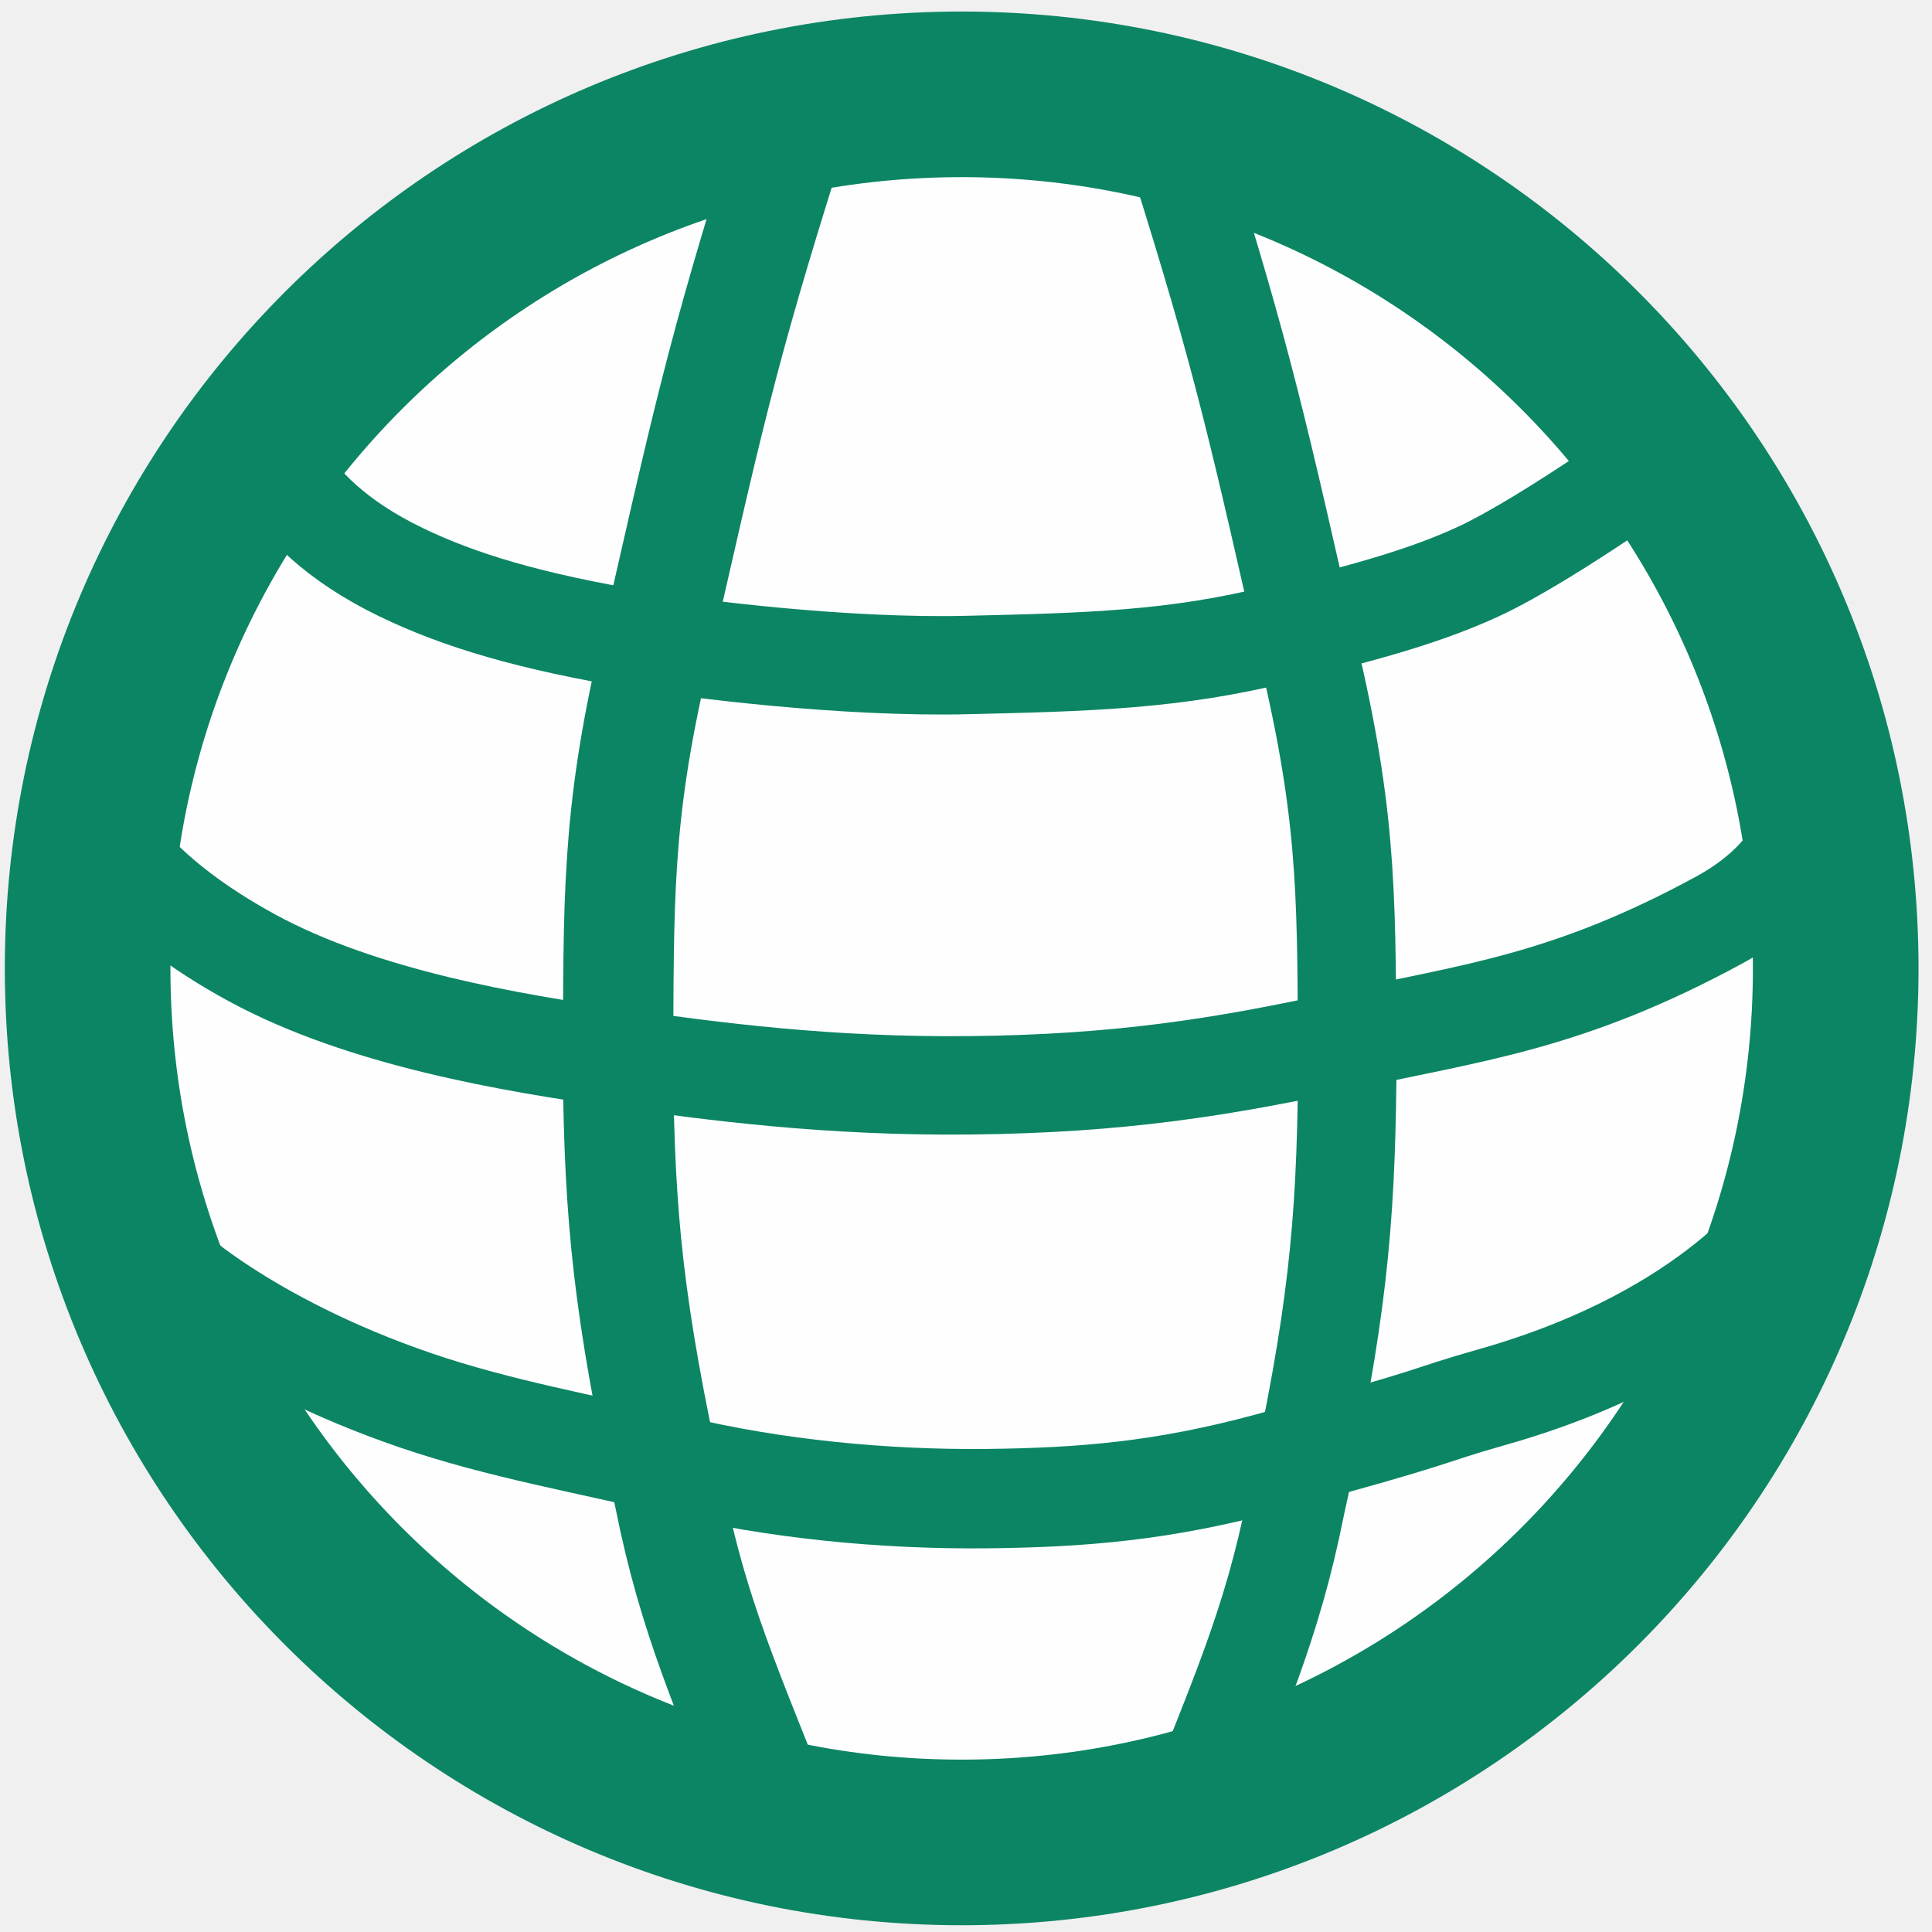
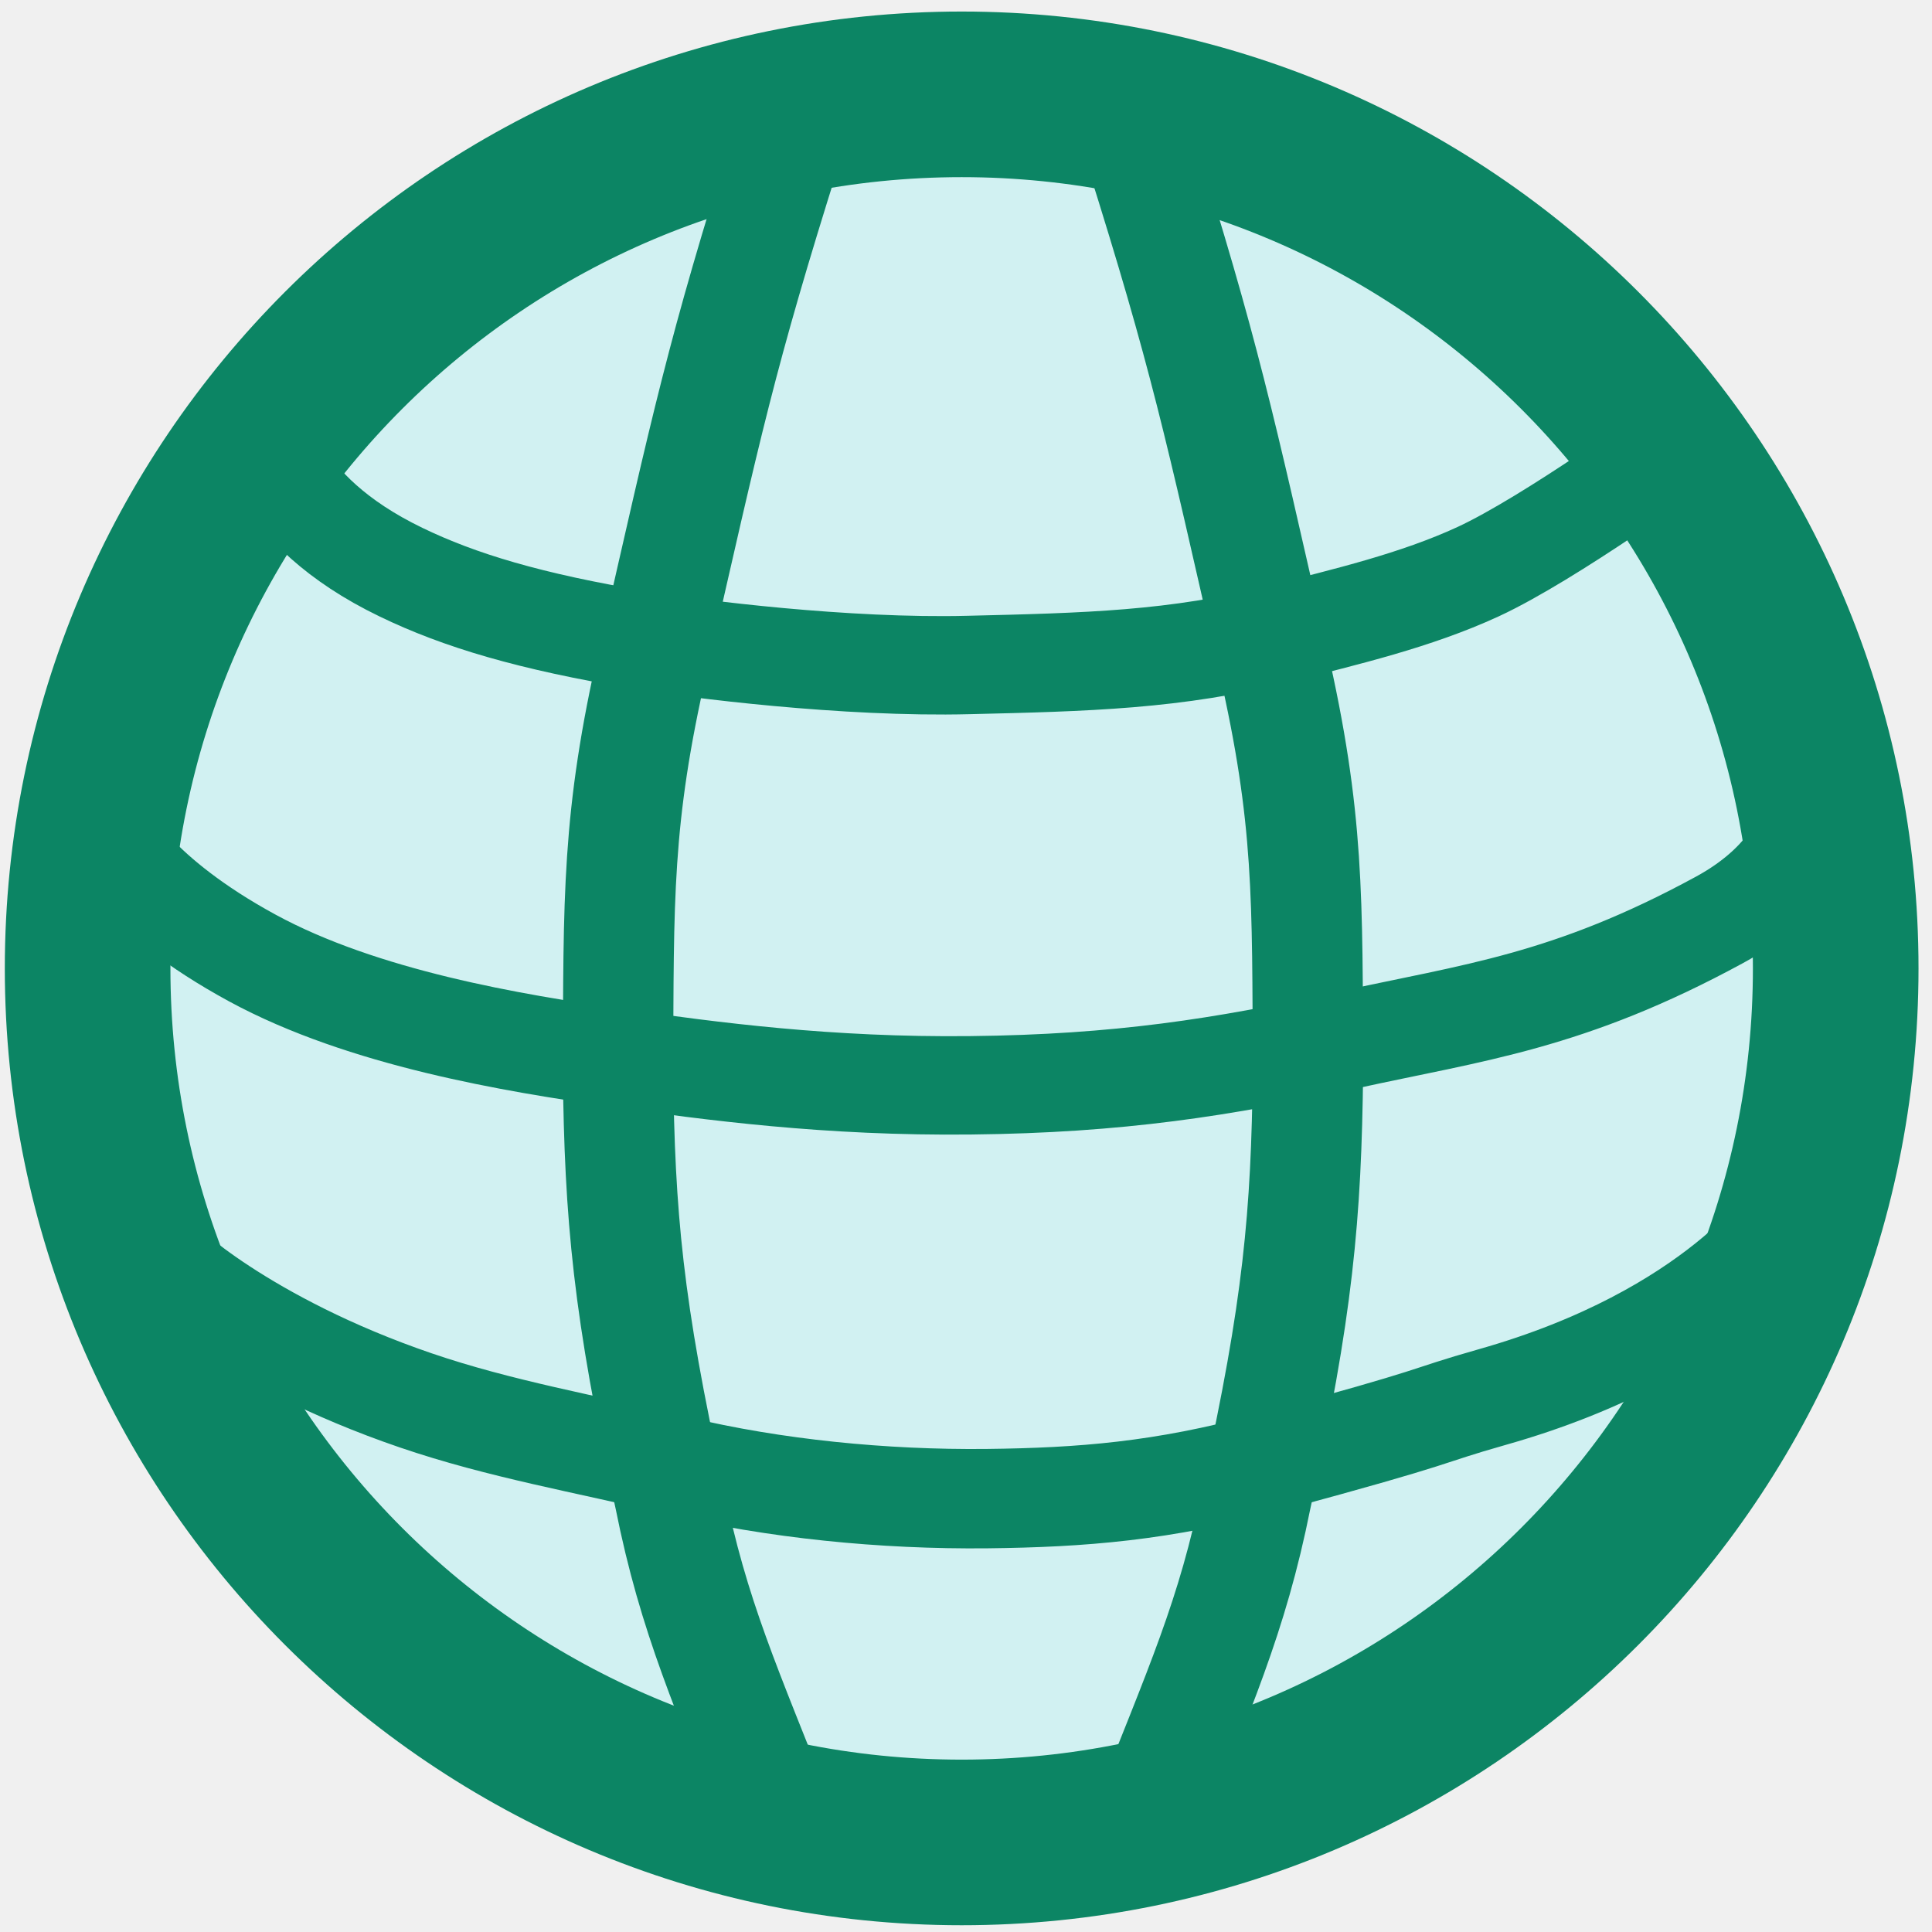
<svg xmlns="http://www.w3.org/2000/svg" width="16" height="16" id="svg5178" version="1.1">
  <defs id="defs5180" />
  <g id="layer1">
-     <path style="fill:#ffffff;fill-opacity:0.941;fill-rule:nonzero;stroke:#0c8564;stroke-width:1.8;stroke-linecap:square;stroke-linejoin:bevel;stroke-miterlimit:4;stroke-opacity:1;stroke-dasharray:none;stroke-dashoffset:0" id="path4417" d="m 26,16.5 a 9.5,9.5 0 1 1 -19,0 9.5,9.5 0 1 1 19,0 z" transform="matrix(0.7619441,0,0,0.7619441,-4.607978,-4.552297)" />
+     <path style="fill:#cff1f2;fill-opacity:0.941;fill-rule:nonzero;stroke:#0c8564;stroke-width:1.8;stroke-linecap:square;stroke-linejoin:bevel;stroke-miterlimit:4;stroke-opacity:1;stroke-dasharray:none;stroke-dashoffset:0" id="path4417" d="m 26,16.5 a 9.5,9.5 0 1 1 -19,0 9.5,9.5 0 1 1 19,0 z" transform="matrix(0.7619441,0,0,0.7619441,-4.607978,-4.552297)" />
    <path style="fill:none;stroke:#0c8564;stroke-width:0.815;stroke-linecap:butt;stroke-linejoin:miter;stroke-miterlimit:4;stroke-dasharray:none;stroke-opacity:1" d="M 0.939,6.94 C 0.861,6.897 1.127,7.411 2.09,7.934 3.008,8.433 4.251,8.639 5.105,8.76 5.896,8.872 6.857,9.001 8.04,8.988 9.265,8.975 10.13,8.839 11.15,8.615 12.207,8.383 12.99,8.298 14.24,7.618 14.804,7.311 14.92,6.94 14.92,6.94" id="path4946" />
    <path style="fill:none;stroke:#0c8564;stroke-width:0.815;stroke-linecap:butt;stroke-linejoin:miter;stroke-miterlimit:4;stroke-dasharray:none;stroke-opacity:1" d="m 2.176,3.5 c 0,0 0.053,0.712 1.146,1.239 0.482,0.233 1.067,0.41 1.986,0.562 0.444,0.074 1.696,0.232 2.716,0.206 C 8.985,5.484 9.744,5.467 10.602,5.247 11.143,5.108 11.722,4.974 12.242,4.734 12.84,4.457 13.913,3.677 13.913,3.677" id="path4946-6" />
    <path style="fill:none;stroke:#0c8564;stroke-width:0.823;stroke-linecap:butt;stroke-linejoin:miter;stroke-miterlimit:4;stroke-dasharray:none;stroke-opacity:1" d="m 1.356,10.443 c -0.06,-0.017 0.664,0.668 2.086,1.154 0.703,0.24 1.403,0.358 2.165,0.541 0.805,0.192 1.707,0.282 2.568,0.273 0.783,-0.009 1.45,-0.061 2.33,-0.299 1.51,-0.408 1.236,-0.367 1.856,-0.543 1.856,-0.526 2.485,-1.51 2.485,-1.51" id="path4946-6-0" />
    <path style="fill:none;stroke:#0c8564;stroke-width:0.914;stroke-linecap:butt;stroke-linejoin:miter;stroke-miterlimit:4;stroke-opacity:1;stroke-dasharray:none" d="M 6.514,1.218 C 5.972,2.938 5.856,3.496 5.409,5.458 5.106,6.778 5.124,7.437 5.118,8.868 c 0.013,1.196 0.083,1.976 0.428,3.534 0.198,0.992 0.474,1.585 0.919,2.72" id="path4984" />
-     <path style="fill:none;stroke:#0c8564;stroke-width:0.815;stroke-linecap:butt;stroke-linejoin:miter;stroke-miterlimit:4;stroke-opacity:1;stroke-dasharray:none" d="m 9.761,1.29 c 0.542,1.721 0.658,2.278 1.105,4.24 0.303,1.32 0.285,1.98 0.291,3.41 -0.013,1.196 -0.083,1.976 -0.428,3.534 -0.198,0.992 -0.474,1.585 -0.919,2.72" id="path4984-8" />
+     <path style="fill:none;stroke:#0c8564;stroke-width:0.914;stroke-linecap:butt;stroke-linejoin:miter;stroke-miterlimit:4;stroke-dasharray:none;stroke-opacity:1" d="m 9.436,1.218 c 0.542,1.721 0.658,2.278 1.105,4.24 0.303,1.32 0.285,1.98 0.291,3.41 -0.013,1.196 -0.083,1.976 -0.428,3.534 -0.198,0.992 -0.474,1.585 -0.919,2.72" id="path847" />
  </g>
</svg>
